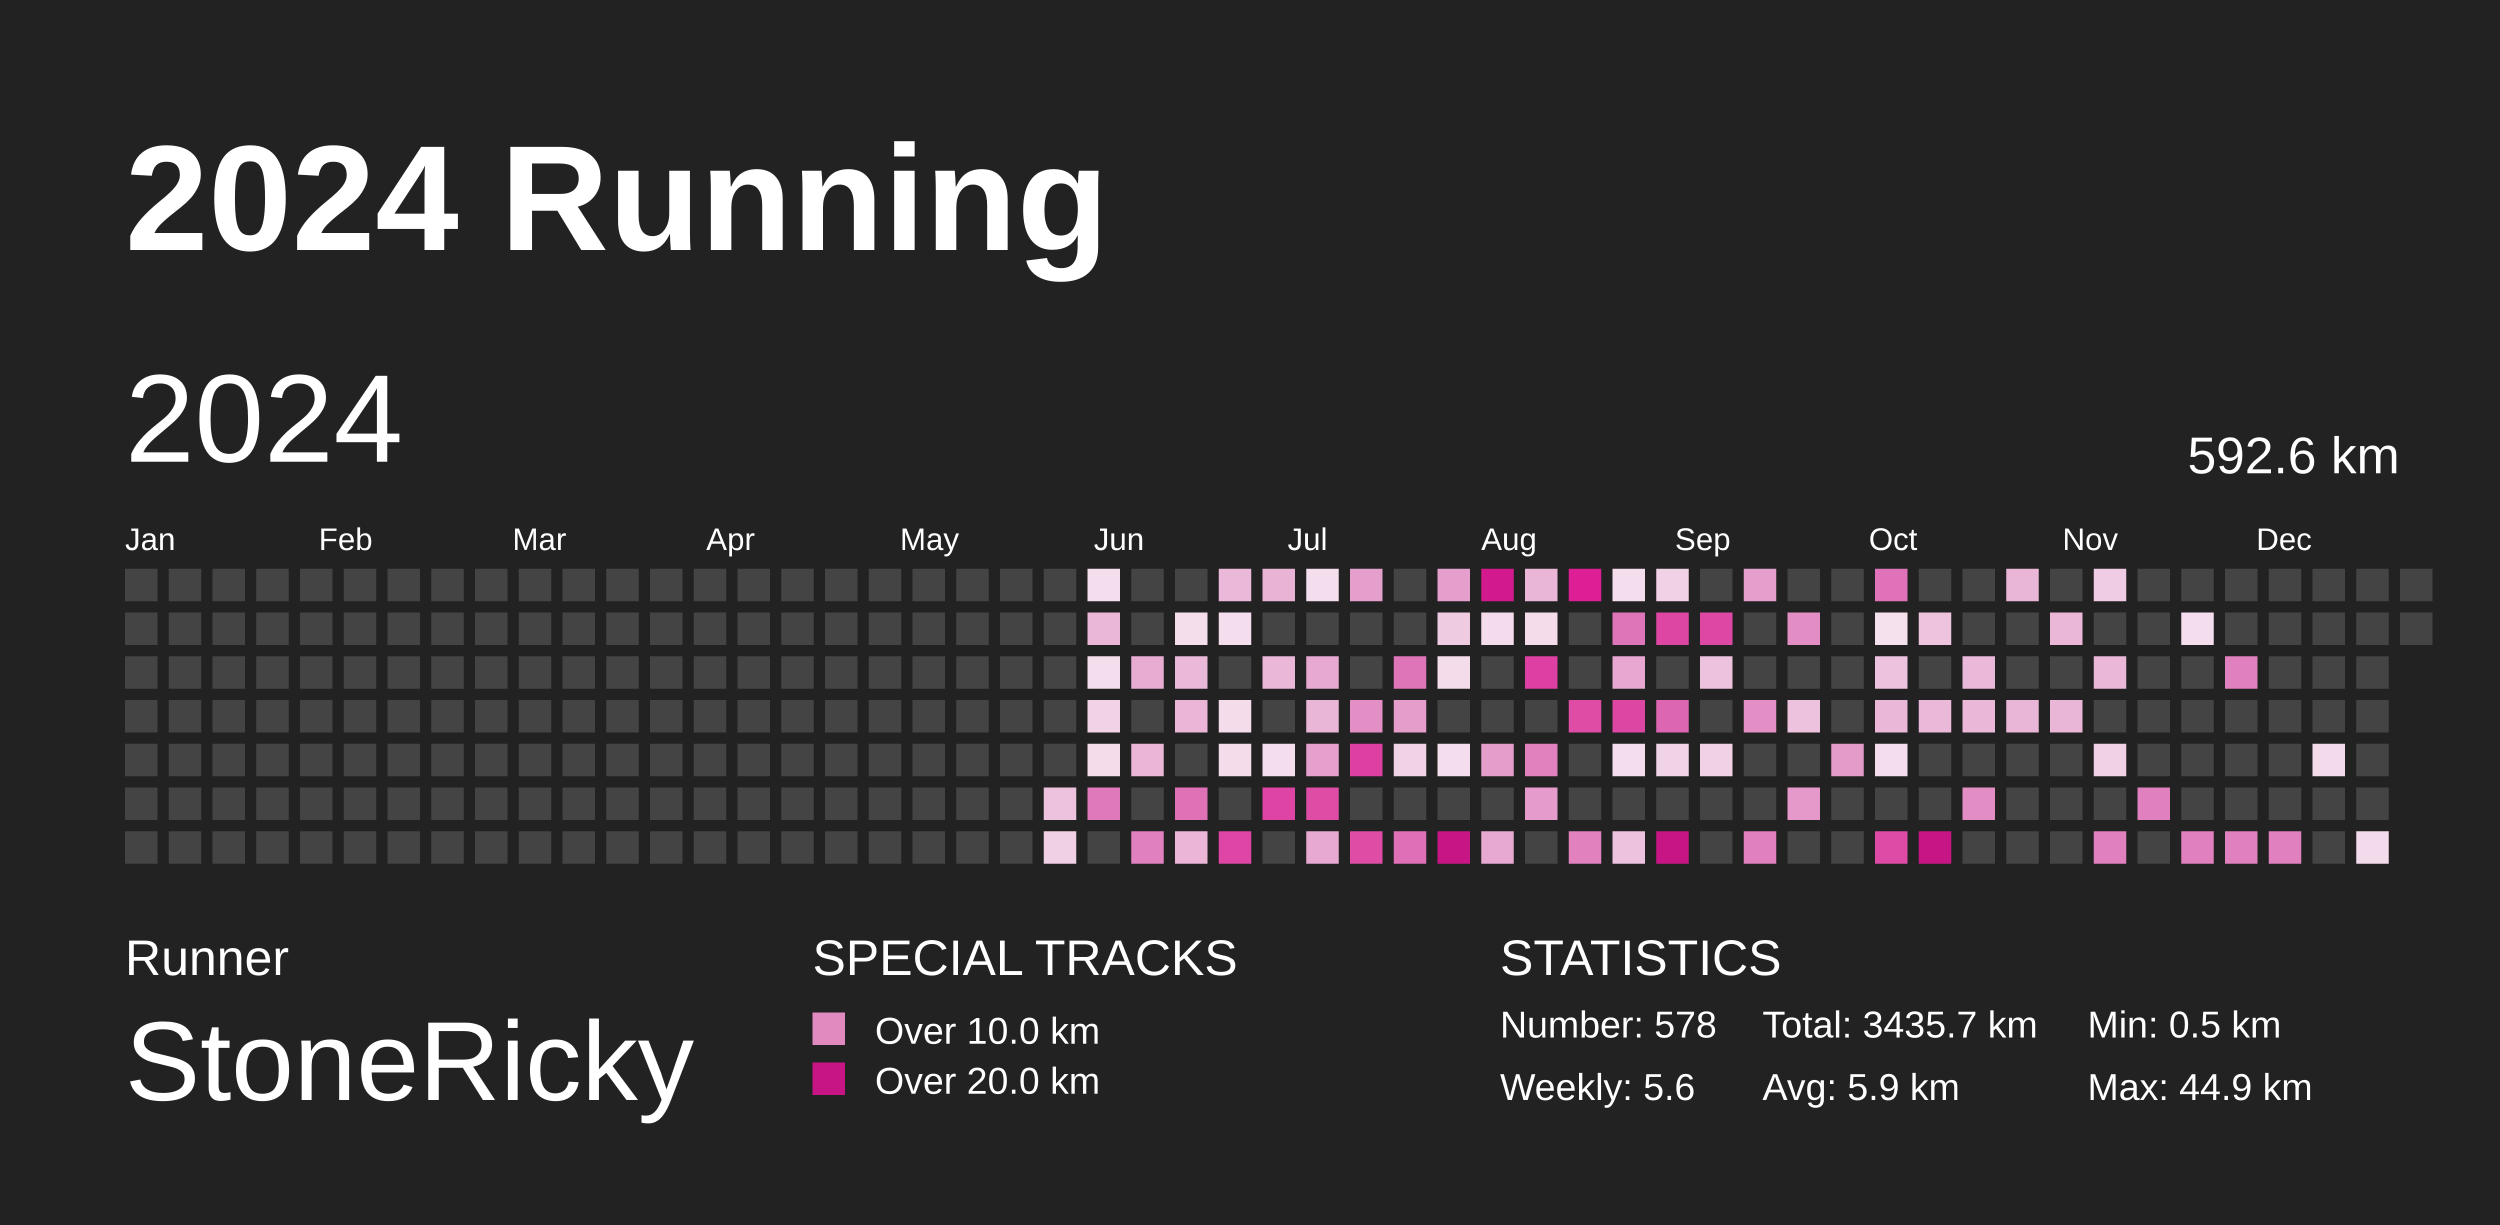
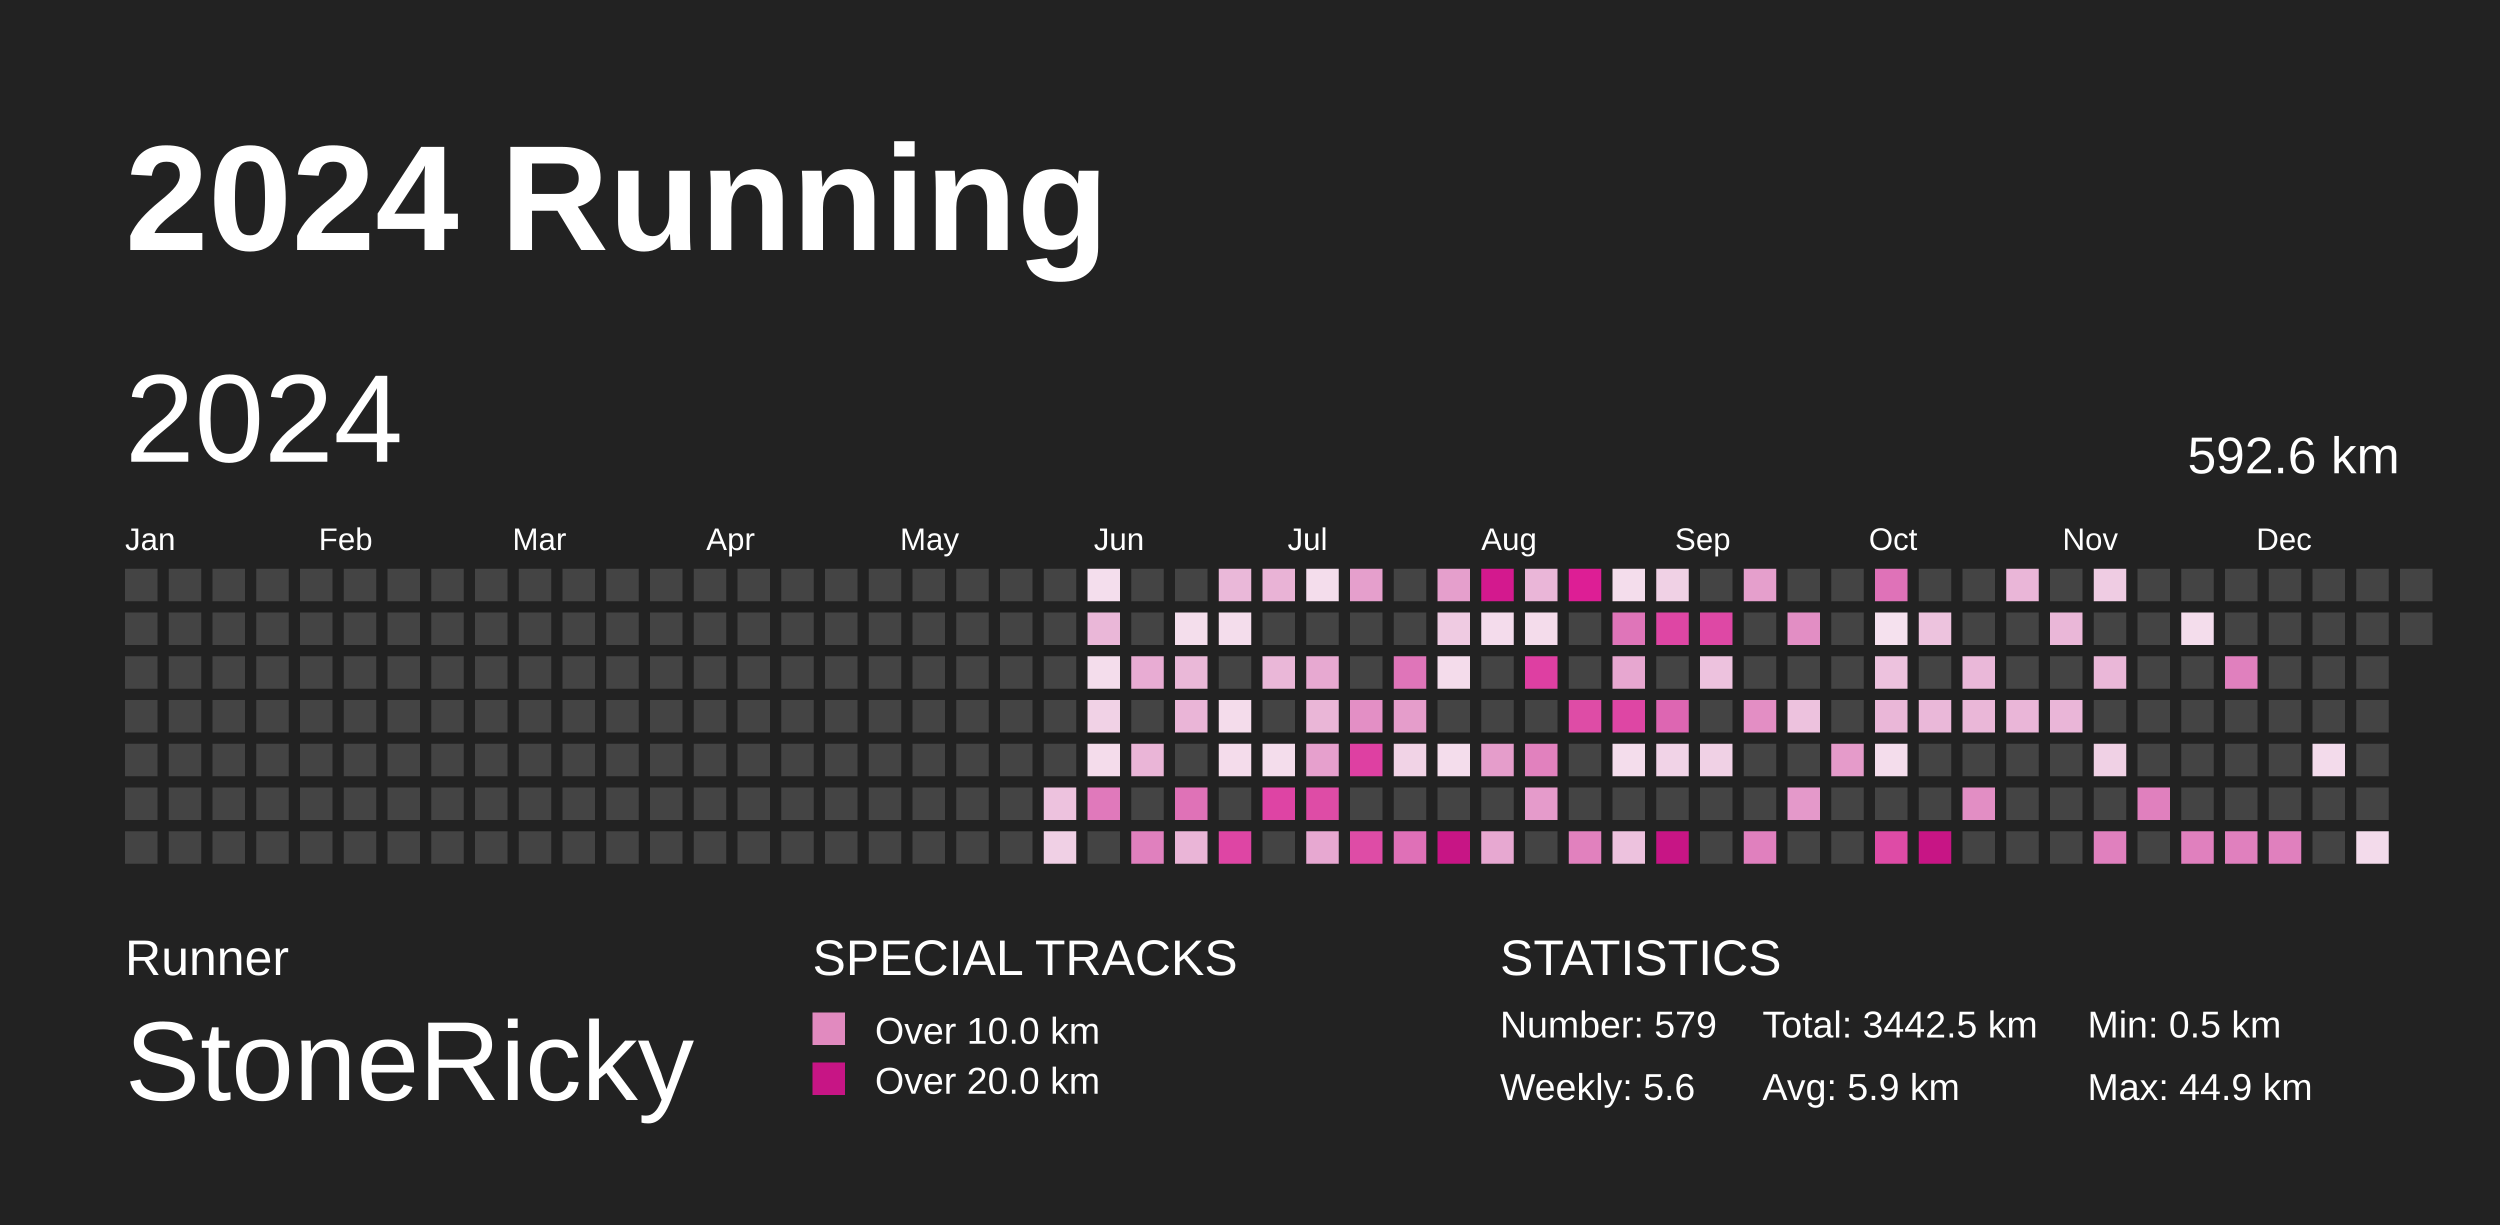
<svg xmlns="http://www.w3.org/2000/svg" baseProfile="full" height="98mm" version="1.1" viewBox="0,0,200,98" width="200mm">
-   <defs />
+   <defs>
+     <pattern height="2" id="indoor-stripe" patternUnits="userSpaceOnUse" width="2">
+       <line stroke="white" stroke-opacity="0.45" stroke-width="0.5" x1="0" x2="2" y1="2" y2="0" />
+     </pattern>
+   </defs>
  <rect fill="#222222" height="98" width="200" x="0" y="0" />
  <text fill="#FFFFFF" style="font-size:12px; font-family:Arial; font-weight:bold;" x="10" y="20">2024 Running</text>
  <text fill="#FFFFFF" style="font-size:4px; font-family:Arial" x="10" y="78">Runner</text>
  <text fill="#FFFFFF" style="font-size:9px; font-family:Arial" x="10" y="88">StoneRicky</text>
  <text fill="#FFFFFF" style="font-size:4px; font-family:Arial" x="65" y="78">SPECIAL TRACKS</text>
  <rect fill="#E18ABF" height="2.6" width="2.6" x="65" y="81" />
  <text fill="#FFFFFF" style="font-size:3px; font-family:Arial" x="70" y="83.5">Over 10.0 km</text>
  <rect fill="#C71585" height="2.6" width="2.6" x="65" y="85" />
  <text fill="#FFFFFF" style="font-size:3px; font-family:Arial" x="70" y="87.5">Over 20.0 km</text>
  <text fill="#FFFFFF" style="font-size:4px; font-family:Arial" x="120" y="78">STATISTICS</text>
-   <text fill="#FFFFFF" style="font-size:3px; font-family:Arial" x="120" y="83">Number: 578</text>
+   <text fill="#FFFFFF" style="font-size:3px; font-family:Arial" x="120" y="83">Number: 579</text>
  <text fill="#FFFFFF" style="font-size:3px; font-family:Arial" x="120" y="88">Weekly: 5.6</text>
-   <text fill="#FFFFFF" style="font-size:3px; font-family:Arial" x="141" y="83">Total: 3435.7 km</text>
+   <text fill="#FFFFFF" style="font-size:3px; font-family:Arial" x="141" y="83">Total: 3442.5 km</text>
  <text fill="#FFFFFF" style="font-size:3px; font-family:Arial" x="141" y="88">Avg: 5.9 km</text>
  <text fill="#FFFFFF" style="font-size:3px; font-family:Arial" x="167" y="83">Min: 0.5 km</text>
  <text fill="#FFFFFF" style="font-size:3px; font-family:Arial" x="167" y="88">Max: 44.9 km</text>
  <text dominant-baseline="hanging" fill="#FFFFFF" style="font-size:10.0px; font-family:Arial;" x="10" y="30">2024</text>
  <text dominant-baseline="hanging" fill="#FFFFFF" style="font-size:4.125px; font-family:Arial;" x="175" y="35">592.6 km</text>
  <text fill="#FFFFFF" style="font-size:2.5px; font-family:Arial" x="10.0" y="44">Jan</text>
  <text fill="#FFFFFF" style="font-size:2.5px; font-family:Arial" x="25.5" y="44">Feb</text>
  <text fill="#FFFFFF" style="font-size:2.5px; font-family:Arial" x="41.0" y="44">Mar</text>
  <text fill="#FFFFFF" style="font-size:2.5px; font-family:Arial" x="56.5" y="44">Apr</text>
  <text fill="#FFFFFF" style="font-size:2.5px; font-family:Arial" x="72.0" y="44">May</text>
  <text fill="#FFFFFF" style="font-size:2.5px; font-family:Arial" x="87.5" y="44">Jun</text>
  <text fill="#FFFFFF" style="font-size:2.5px; font-family:Arial" x="103.0" y="44">Jul</text>
  <text fill="#FFFFFF" style="font-size:2.5px; font-family:Arial" x="118.5" y="44">Aug</text>
  <text fill="#FFFFFF" style="font-size:2.5px; font-family:Arial" x="134.0" y="44">Sep</text>
  <text fill="#FFFFFF" style="font-size:2.5px; font-family:Arial" x="149.5" y="44">Oct</text>
  <text fill="#FFFFFF" style="font-size:2.5px; font-family:Arial" x="165.0" y="44">Nov</text>
  <text fill="#FFFFFF" style="font-size:2.5px; font-family:Arial" x="180.5" y="44">Dec</text>
  <rect fill="#444444" height="2.6" width="2.6" x="10.0" y="45.5" />
  <rect fill="#444444" height="2.6" width="2.6" x="10.0" y="49.0" />
  <rect fill="#444444" height="2.6" width="2.6" x="10.0" y="52.5" />
  <rect fill="#444444" height="2.6" width="2.6" x="10.0" y="56.0" />
  <rect fill="#444444" height="2.6" width="2.6" x="10.0" y="59.5" />
  <rect fill="#444444" height="2.6" width="2.6" x="10.0" y="63.0" />
  <rect fill="#444444" height="2.6" width="2.6" x="10.0" y="66.5" />
  <rect fill="#444444" height="2.6" width="2.6" x="13.5" y="45.5" />
  <rect fill="#444444" height="2.6" width="2.6" x="13.5" y="49.0" />
  <rect fill="#444444" height="2.6" width="2.6" x="13.5" y="52.5" />
  <rect fill="#444444" height="2.6" width="2.6" x="13.5" y="56.0" />
  <rect fill="#444444" height="2.6" width="2.6" x="13.5" y="59.5" />
  <rect fill="#444444" height="2.6" width="2.6" x="13.5" y="63.0" />
  <rect fill="#444444" height="2.6" width="2.6" x="13.5" y="66.5" />
  <rect fill="#444444" height="2.6" width="2.6" x="17.0" y="45.5" />
  <rect fill="#444444" height="2.6" width="2.6" x="17.0" y="49.0" />
  <rect fill="#444444" height="2.6" width="2.6" x="17.0" y="52.5" />
  <rect fill="#444444" height="2.6" width="2.6" x="17.0" y="56.0" />
  <rect fill="#444444" height="2.6" width="2.6" x="17.0" y="59.5" />
  <rect fill="#444444" height="2.6" width="2.6" x="17.0" y="63.0" />
  <rect fill="#444444" height="2.6" width="2.6" x="17.0" y="66.5" />
  <rect fill="#444444" height="2.6" width="2.6" x="20.5" y="45.5" />
  <rect fill="#444444" height="2.6" width="2.6" x="20.5" y="49.0" />
  <rect fill="#444444" height="2.6" width="2.6" x="20.5" y="52.5" />
  <rect fill="#444444" height="2.6" width="2.6" x="20.5" y="56.0" />
  <rect fill="#444444" height="2.6" width="2.6" x="20.5" y="59.5" />
  <rect fill="#444444" height="2.6" width="2.6" x="20.5" y="63.0" />
  <rect fill="#444444" height="2.6" width="2.6" x="20.5" y="66.5" />
  <rect fill="#444444" height="2.6" width="2.6" x="24.0" y="45.5" />
  <rect fill="#444444" height="2.6" width="2.6" x="24.0" y="49.0" />
  <rect fill="#444444" height="2.6" width="2.6" x="24.0" y="52.5" />
  <rect fill="#444444" height="2.6" width="2.6" x="24.0" y="56.0" />
  <rect fill="#444444" height="2.6" width="2.6" x="24.0" y="59.5" />
  <rect fill="#444444" height="2.6" width="2.6" x="24.0" y="63.0" />
  <rect fill="#444444" height="2.6" width="2.6" x="24.0" y="66.5" />
  <rect fill="#444444" height="2.6" width="2.6" x="27.5" y="45.5" />
  <rect fill="#444444" height="2.6" width="2.6" x="27.5" y="49.0" />
  <rect fill="#444444" height="2.6" width="2.6" x="27.5" y="52.5" />
  <rect fill="#444444" height="2.6" width="2.6" x="27.5" y="56.0" />
  <rect fill="#444444" height="2.6" width="2.6" x="27.5" y="59.5" />
  <rect fill="#444444" height="2.6" width="2.6" x="27.5" y="63.0" />
  <rect fill="#444444" height="2.6" width="2.6" x="27.5" y="66.5" />
  <rect fill="#444444" height="2.6" width="2.6" x="31.0" y="45.5" />
  <rect fill="#444444" height="2.6" width="2.6" x="31.0" y="49.0" />
  <rect fill="#444444" height="2.6" width="2.6" x="31.0" y="52.5" />
  <rect fill="#444444" height="2.6" width="2.6" x="31.0" y="56.0" />
  <rect fill="#444444" height="2.6" width="2.6" x="31.0" y="59.5" />
  <rect fill="#444444" height="2.6" width="2.6" x="31.0" y="63.0" />
  <rect fill="#444444" height="2.6" width="2.6" x="31.0" y="66.5" />
  <rect fill="#444444" height="2.6" width="2.6" x="34.5" y="45.5" />
  <rect fill="#444444" height="2.6" width="2.6" x="34.5" y="49.0" />
  <rect fill="#444444" height="2.6" width="2.6" x="34.5" y="52.5" />
  <rect fill="#444444" height="2.6" width="2.6" x="34.5" y="56.0" />
  <rect fill="#444444" height="2.6" width="2.6" x="34.5" y="59.5" />
  <rect fill="#444444" height="2.6" width="2.6" x="34.5" y="63.0" />
  <rect fill="#444444" height="2.6" width="2.6" x="34.5" y="66.5" />
  <rect fill="#444444" height="2.6" width="2.6" x="38.0" y="45.5" />
  <rect fill="#444444" height="2.6" width="2.6" x="38.0" y="49.0" />
  <rect fill="#444444" height="2.6" width="2.6" x="38.0" y="52.5" />
  <rect fill="#444444" height="2.6" width="2.6" x="38.0" y="56.0" />
  <rect fill="#444444" height="2.6" width="2.6" x="38.0" y="59.5" />
  <rect fill="#444444" height="2.6" width="2.6" x="38.0" y="63.0" />
  <rect fill="#444444" height="2.6" width="2.6" x="38.0" y="66.5" />
  <rect fill="#444444" height="2.6" width="2.6" x="41.5" y="45.5" />
  <rect fill="#444444" height="2.6" width="2.6" x="41.5" y="49.0" />
  <rect fill="#444444" height="2.6" width="2.6" x="41.5" y="52.5" />
  <rect fill="#444444" height="2.6" width="2.6" x="41.5" y="56.0" />
  <rect fill="#444444" height="2.6" width="2.6" x="41.5" y="59.5" />
  <rect fill="#444444" height="2.6" width="2.6" x="41.5" y="63.0" />
  <rect fill="#444444" height="2.6" width="2.6" x="41.5" y="66.5" />
  <rect fill="#444444" height="2.6" width="2.6" x="45.0" y="45.5" />
  <rect fill="#444444" height="2.6" width="2.6" x="45.0" y="49.0" />
  <rect fill="#444444" height="2.6" width="2.6" x="45.0" y="52.5" />
  <rect fill="#444444" height="2.6" width="2.6" x="45.0" y="56.0" />
  <rect fill="#444444" height="2.6" width="2.6" x="45.0" y="59.5" />
  <rect fill="#444444" height="2.6" width="2.6" x="45.0" y="63.0" />
  <rect fill="#444444" height="2.6" width="2.6" x="45.0" y="66.5" />
  <rect fill="#444444" height="2.6" width="2.6" x="48.5" y="45.5" />
  <rect fill="#444444" height="2.6" width="2.6" x="48.5" y="49.0" />
  <rect fill="#444444" height="2.6" width="2.6" x="48.5" y="52.5" />
  <rect fill="#444444" height="2.6" width="2.6" x="48.5" y="56.0" />
  <rect fill="#444444" height="2.6" width="2.6" x="48.5" y="59.5" />
  <rect fill="#444444" height="2.6" width="2.6" x="48.5" y="63.0" />
  <rect fill="#444444" height="2.6" width="2.6" x="48.5" y="66.5" />
  <rect fill="#444444" height="2.6" width="2.6" x="52.0" y="45.5" />
  <rect fill="#444444" height="2.6" width="2.6" x="52.0" y="49.0" />
  <rect fill="#444444" height="2.6" width="2.6" x="52.0" y="52.5" />
  <rect fill="#444444" height="2.6" width="2.6" x="52.0" y="56.0" />
  <rect fill="#444444" height="2.6" width="2.6" x="52.0" y="59.5" />
  <rect fill="#444444" height="2.6" width="2.6" x="52.0" y="63.0" />
  <rect fill="#444444" height="2.6" width="2.6" x="52.0" y="66.5" />
  <rect fill="#444444" height="2.6" width="2.6" x="55.5" y="45.5" />
  <rect fill="#444444" height="2.6" width="2.6" x="55.5" y="49.0" />
  <rect fill="#444444" height="2.6" width="2.6" x="55.5" y="52.5" />
  <rect fill="#444444" height="2.6" width="2.6" x="55.5" y="56.0" />
  <rect fill="#444444" height="2.6" width="2.6" x="55.5" y="59.5" />
  <rect fill="#444444" height="2.6" width="2.6" x="55.5" y="63.0" />
  <rect fill="#444444" height="2.6" width="2.6" x="55.5" y="66.5" />
  <rect fill="#444444" height="2.6" width="2.6" x="59.0" y="45.5" />
  <rect fill="#444444" height="2.6" width="2.6" x="59.0" y="49.0" />
  <rect fill="#444444" height="2.6" width="2.6" x="59.0" y="52.5" />
  <rect fill="#444444" height="2.6" width="2.6" x="59.0" y="56.0" />
  <rect fill="#444444" height="2.6" width="2.6" x="59.0" y="59.5" />
  <rect fill="#444444" height="2.6" width="2.6" x="59.0" y="63.0" />
  <rect fill="#444444" height="2.6" width="2.6" x="59.0" y="66.5" />
  <rect fill="#444444" height="2.6" width="2.6" x="62.5" y="45.5" />
  <rect fill="#444444" height="2.6" width="2.6" x="62.5" y="49.0" />
  <rect fill="#444444" height="2.6" width="2.6" x="62.5" y="52.5" />
  <rect fill="#444444" height="2.6" width="2.6" x="62.5" y="56.0" />
  <rect fill="#444444" height="2.6" width="2.6" x="62.5" y="59.5" />
  <rect fill="#444444" height="2.6" width="2.6" x="62.5" y="63.0" />
  <rect fill="#444444" height="2.6" width="2.6" x="62.5" y="66.5" />
  <rect fill="#444444" height="2.6" width="2.6" x="66.0" y="45.5" />
  <rect fill="#444444" height="2.6" width="2.6" x="66.0" y="49.0" />
  <rect fill="#444444" height="2.6" width="2.6" x="66.0" y="52.5" />
  <rect fill="#444444" height="2.6" width="2.6" x="66.0" y="56.0" />
  <rect fill="#444444" height="2.6" width="2.6" x="66.0" y="59.5" />
  <rect fill="#444444" height="2.6" width="2.6" x="66.0" y="63.0" />
  <rect fill="#444444" height="2.6" width="2.6" x="66.0" y="66.5" />
  <rect fill="#444444" height="2.6" width="2.6" x="69.5" y="45.5" />
  <rect fill="#444444" height="2.6" width="2.6" x="69.5" y="49.0" />
  <rect fill="#444444" height="2.6" width="2.6" x="69.5" y="52.5" />
  <rect fill="#444444" height="2.6" width="2.6" x="69.5" y="56.0" />
  <rect fill="#444444" height="2.6" width="2.6" x="69.5" y="59.5" />
  <rect fill="#444444" height="2.6" width="2.6" x="69.5" y="63.0" />
  <rect fill="#444444" height="2.6" width="2.6" x="69.5" y="66.5" />
  <rect fill="#444444" height="2.6" width="2.6" x="73.0" y="45.5" />
  <rect fill="#444444" height="2.6" width="2.6" x="73.0" y="49.0" />
  <rect fill="#444444" height="2.6" width="2.6" x="73.0" y="52.5" />
  <rect fill="#444444" height="2.6" width="2.6" x="73.0" y="56.0" />
  <rect fill="#444444" height="2.6" width="2.6" x="73.0" y="59.5" />
  <rect fill="#444444" height="2.6" width="2.6" x="73.0" y="63.0" />
  <rect fill="#444444" height="2.6" width="2.6" x="73.0" y="66.5" />
  <rect fill="#444444" height="2.6" width="2.6" x="76.5" y="45.5" />
  <rect fill="#444444" height="2.6" width="2.6" x="76.5" y="49.0" />
  <rect fill="#444444" height="2.6" width="2.6" x="76.5" y="52.5" />
  <rect fill="#444444" height="2.6" width="2.6" x="76.5" y="56.0" />
  <rect fill="#444444" height="2.6" width="2.6" x="76.5" y="59.5" />
  <rect fill="#444444" height="2.6" width="2.6" x="76.5" y="63.0" />
  <rect fill="#444444" height="2.6" width="2.6" x="76.5" y="66.5" />
  <rect fill="#444444" height="2.6" width="2.6" x="80.0" y="45.5" />
  <rect fill="#444444" height="2.6" width="2.6" x="80.0" y="49.0" />
  <rect fill="#444444" height="2.6" width="2.6" x="80.0" y="52.5" />
  <rect fill="#444444" height="2.6" width="2.6" x="80.0" y="56.0" />
  <rect fill="#444444" height="2.6" width="2.6" x="80.0" y="59.5" />
  <rect fill="#444444" height="2.6" width="2.6" x="80.0" y="63.0" />
  <rect fill="#444444" height="2.6" width="2.6" x="80.0" y="66.5" />
  <rect fill="#444444" height="2.6" width="2.6" x="83.5" y="45.5" />
  <rect fill="#444444" height="2.6" width="2.6" x="83.5" y="49.0" />
  <rect fill="#444444" height="2.6" width="2.6" x="83.5" y="52.5" />
  <rect fill="#444444" height="2.6" width="2.6" x="83.5" y="56.0" />
  <rect fill="#444444" height="2.6" width="2.6" x="83.5" y="59.5" />
  <rect fill="#edc2de" height="2.6" width="2.6" x="83.5" y="63.0" />
  <rect fill="#f0d0e5" height="2.6" width="2.6" x="83.5" y="66.5" />
  <rect fill="#f4deed" height="2.6" width="2.6" x="87.0" y="45.5" />
  <rect fill="#eab7d8" height="2.6" width="2.6" x="87.0" y="49.0" />
  <rect fill="#f4ddec" height="2.6" width="2.6" x="87.0" y="52.5" />
  <rect fill="#f1d2e6" height="2.6" width="2.6" x="87.0" y="56.0" />
  <rect fill="#f4dceb" height="2.6" width="2.6" x="87.0" y="59.5" />
  <rect fill="#e079bb" height="2.6" width="2.6" x="87.0" y="63.0" />
  <rect fill="#444444" height="2.6" width="2.6" x="87.0" y="66.5" />
  <rect fill="#444444" height="2.6" width="2.6" x="90.5" y="45.5" />
  <rect fill="#444444" height="2.6" width="2.6" x="90.5" y="49.0" />
  <rect fill="#e8acd3" height="2.6" width="2.6" x="90.5" y="52.5" />
  <rect fill="#444444" height="2.6" width="2.6" x="90.5" y="56.0" />
  <rect fill="#eab5d7" height="2.6" width="2.6" x="90.5" y="59.5" />
  <rect fill="#444444" height="2.6" width="2.6" x="90.5" y="63.0" />
  <rect fill="#e080be" height="2.6" width="2.6" x="90.5" y="66.5" />
  <rect fill="#444444" height="2.6" width="2.6" x="94.0" y="45.5" />
  <rect fill="#f4deec" height="2.6" width="2.6" x="94.0" y="49.0" />
  <rect fill="#eab8d8" height="2.6" width="2.6" x="94.0" y="52.5" />
  <rect fill="#eab5d7" height="2.6" width="2.6" x="94.0" y="56.0" />
  <rect fill="#444444" height="2.6" width="2.6" x="94.0" y="59.5" />
  <rect fill="#df72b7" height="2.6" width="2.6" x="94.0" y="63.0" />
  <rect fill="#eab5d7" height="2.6" width="2.6" x="94.0" y="66.5" />
  <rect fill="#eab8d9" height="2.6" width="2.6" x="97.5" y="45.5" />
  <rect fill="#f4ddec" height="2.6" width="2.6" x="97.5" y="49.0" />
  <rect fill="#444444" height="2.6" width="2.6" x="97.5" y="52.5" />
  <rect fill="#f4dceb" height="2.6" width="2.6" x="97.5" y="56.0" />
  <rect fill="#f4dceb" height="2.6" width="2.6" x="97.5" y="59.5" />
  <rect fill="#444444" height="2.6" width="2.6" x="97.5" y="63.0" />
  <rect fill="#de45a4" height="2.6" width="2.6" x="97.5" y="66.5" />
  <rect fill="#e9b3d6" height="2.6" width="2.6" x="101.0" y="45.5" />
  <rect fill="#444444" height="2.6" width="2.6" x="101.0" y="49.0" />
  <rect fill="#eab7d8" height="2.6" width="2.6" x="101.0" y="52.5" />
  <rect fill="#444444" height="2.6" width="2.6" x="101.0" y="56.0" />
  <rect fill="#f4ddec" height="2.6" width="2.6" x="101.0" y="59.5" />
  <rect fill="#de44a4" height="2.6" width="2.6" x="101.0" y="63.0" />
  <rect fill="#444444" height="2.6" width="2.6" x="101.0" y="66.5" />
  <rect fill="#f4ddec" height="2.6" width="2.6" x="104.5" y="45.5" />
  <rect fill="#444444" height="2.6" width="2.6" x="104.5" y="49.0" />
  <rect fill="#e7a9d1" height="2.6" width="2.6" x="104.5" y="52.5" />
  <rect fill="#eab6d7" height="2.6" width="2.6" x="104.5" y="56.0" />
  <rect fill="#e6a0cd" height="2.6" width="2.6" x="104.5" y="59.5" />
  <rect fill="#de4ca6" height="2.6" width="2.6" x="104.5" y="63.0" />
  <rect fill="#e7a8d1" height="2.6" width="2.6" x="104.5" y="66.5" />
  <rect fill="#e59fcc" height="2.6" width="2.6" x="108.0" y="45.5" />
  <rect fill="#444444" height="2.6" width="2.6" x="108.0" y="49.0" />
  <rect fill="#444444" height="2.6" width="2.6" x="108.0" y="52.5" />
  <rect fill="#e38fc5" height="2.6" width="2.6" x="108.0" y="56.0" />
  <rect fill="#de40a2" height="2.6" width="2.6" x="108.0" y="59.5" />
  <rect fill="#444444" height="2.6" width="2.6" x="108.0" y="63.0" />
  <rect fill="#de4ca6" height="2.6" width="2.6" x="108.0" y="66.5" />
  <rect fill="#444444" height="2.6" width="2.6" x="111.5" y="45.5" />
  <rect fill="#444444" height="2.6" width="2.6" x="111.5" y="49.0" />
  <rect fill="#df75b9" height="2.6" width="2.6" x="111.5" y="52.5" />
  <rect fill="#e59dcb" height="2.6" width="2.6" x="111.5" y="56.0" />
  <rect fill="#f1d3e6" height="2.6" width="2.6" x="111.5" y="59.5" />
  <rect fill="#444444" height="2.6" width="2.6" x="111.5" y="63.0" />
  <rect fill="#df70b7" height="2.6" width="2.6" x="111.5" y="66.5" />
  <rect fill="#e59fcc" height="2.6" width="2.6" x="115.0" y="45.5" />
  <rect fill="#efcbe2" height="2.6" width="2.6" x="115.0" y="49.0" />
  <rect fill="#f4dceb" height="2.6" width="2.6" x="115.0" y="52.5" />
  <rect fill="#444444" height="2.6" width="2.6" x="115.0" y="56.0" />
  <rect fill="#f4ddec" height="2.6" width="2.6" x="115.0" y="59.5" />
  <rect fill="#444444" height="2.6" width="2.6" x="115.0" y="63.0" />
  <rect fill="#C71585" height="2.6" width="2.6" x="115.0" y="66.5" />
  <rect fill="#d3198e" height="2.6" width="2.6" x="118.5" y="45.5" />
  <rect fill="#f4dcec" height="2.6" width="2.6" x="118.5" y="49.0" />
  <rect fill="#444444" height="2.6" width="2.6" x="118.5" y="52.5" />
  <rect fill="#444444" height="2.6" width="2.6" x="118.5" y="56.0" />
  <rect fill="#e59dcb" height="2.6" width="2.6" x="118.5" y="59.5" />
  <rect fill="#444444" height="2.6" width="2.6" x="118.5" y="63.0" />
  <rect fill="#e7a8d1" height="2.6" width="2.6" x="118.5" y="66.5" />
  <rect fill="#eab6d8" height="2.6" width="2.6" x="122.0" y="45.5" />
  <rect fill="#f4dceb" height="2.6" width="2.6" x="122.0" y="49.0" />
  <rect fill="#de3fa2" height="2.6" width="2.6" x="122.0" y="52.5" />
  <rect fill="#444444" height="2.6" width="2.6" x="122.0" y="56.0" />
  <rect fill="#e181be" height="2.6" width="2.6" x="122.0" y="59.5" />
  <rect fill="#e59bcb" height="2.6" width="2.6" x="122.0" y="63.0" />
  <rect fill="#444444" height="2.6" width="2.6" x="122.0" y="66.5" />
  <rect fill="#dd1e95" height="2.6" width="2.6" x="125.5" y="45.5" />
  <rect fill="#444444" height="2.6" width="2.6" x="125.5" y="49.0" />
  <rect fill="#444444" height="2.6" width="2.6" x="125.5" y="52.5" />
  <rect fill="#de4ca6" height="2.6" width="2.6" x="125.5" y="56.0" />
  <rect fill="#444444" height="2.6" width="2.6" x="125.5" y="59.5" />
  <rect fill="#444444" height="2.6" width="2.6" x="125.5" y="63.0" />
  <rect fill="#e181be" height="2.6" width="2.6" x="125.5" y="66.5" />
  <rect fill="#f4ddec" height="2.6" width="2.6" x="129.0" y="45.5" />
  <rect fill="#df75b9" height="2.6" width="2.6" x="129.0" y="49.0" />
  <rect fill="#e7a7d0" height="2.6" width="2.6" x="129.0" y="52.5" />
  <rect fill="#de46a4" height="2.6" width="2.6" x="129.0" y="56.0" />
  <rect fill="#f4ddec" height="2.6" width="2.6" x="129.0" y="59.5" />
  <rect fill="#444444" height="2.6" width="2.6" x="129.0" y="63.0" />
  <rect fill="#edc2de" height="2.6" width="2.6" x="129.0" y="66.5" />
  <rect fill="#f0d1e5" height="2.6" width="2.6" x="132.5" y="45.5" />
  <rect fill="#de46a4" height="2.6" width="2.6" x="132.5" y="49.0" />
  <rect fill="#444444" height="2.6" width="2.6" x="132.5" y="52.5" />
  <rect fill="#dd66b2" height="2.6" width="2.6" x="132.5" y="56.0" />
  <rect fill="#f1d3e7" height="2.6" width="2.6" x="132.5" y="59.5" />
  <rect fill="#444444" height="2.6" width="2.6" x="132.5" y="63.0" />
  <rect fill="#C71585" height="2.6" width="2.6" x="132.5" y="66.5" />
  <rect fill="#444444" height="2.6" width="2.6" x="136.0" y="45.5" />
  <rect fill="#de48a5" height="2.6" width="2.6" x="136.0" y="49.0" />
  <rect fill="#edc2de" height="2.6" width="2.6" x="136.0" y="52.5" />
  <rect fill="#444444" height="2.6" width="2.6" x="136.0" y="56.0" />
  <rect fill="#f0d1e5" height="2.6" width="2.6" x="136.0" y="59.5" />
  <rect fill="#444444" height="2.6" width="2.6" x="136.0" y="63.0" />
  <rect fill="#444444" height="2.6" width="2.6" x="136.0" y="66.5" />
  <rect fill="#e59fcc" height="2.6" width="2.6" x="139.5" y="45.5" />
  <rect fill="#444444" height="2.6" width="2.6" x="139.5" y="49.0" />
  <rect fill="#444444" height="2.6" width="2.6" x="139.5" y="52.5" />
  <rect fill="#e38ec4" height="2.6" width="2.6" x="139.5" y="56.0" />
  <rect fill="#444444" height="2.6" width="2.6" x="139.5" y="59.5" />
  <rect fill="#444444" height="2.6" width="2.6" x="139.5" y="63.0" />
  <rect fill="#e080be" height="2.6" width="2.6" x="139.5" y="66.5" />
  <rect fill="#444444" height="2.6" width="2.6" x="143.0" y="45.5" />
  <rect fill="#e28ec4" height="2.6" width="2.6" x="143.0" y="49.0" />
  <rect fill="#444444" height="2.6" width="2.6" x="143.0" y="52.5" />
  <rect fill="#edc2de" height="2.6" width="2.6" x="143.0" y="56.0" />
  <rect fill="#444444" height="2.6" width="2.6" x="143.0" y="59.5" />
  <rect fill="#e499ca" height="2.6" width="2.6" x="143.0" y="63.0" />
  <rect fill="#444444" height="2.6" width="2.6" x="143.0" y="66.5" />
  <rect fill="#444444" height="2.6" width="2.6" x="146.5" y="45.5" />
  <rect fill="#444444" height="2.6" width="2.6" x="146.5" y="49.0" />
  <rect fill="#444444" height="2.6" width="2.6" x="146.5" y="52.5" />
  <rect fill="#444444" height="2.6" width="2.6" x="146.5" y="56.0" />
  <rect fill="#e59bca" height="2.6" width="2.6" x="146.5" y="59.5" />
  <rect fill="#444444" height="2.6" width="2.6" x="146.5" y="63.0" />
  <rect fill="#444444" height="2.6" width="2.6" x="146.5" y="66.5" />
  <rect fill="#df72b8" height="2.6" width="2.6" x="150.0" y="45.5" />
  <rect fill="#f5e1ee" height="2.6" width="2.6" x="150.0" y="49.0" />
  <rect fill="#edc2de" height="2.6" width="2.6" x="150.0" y="52.5" />
  <rect fill="#eab7d8" height="2.6" width="2.6" x="150.0" y="56.0" />
  <rect fill="#f4ddec" height="2.6" width="2.6" x="150.0" y="59.5" />
  <rect fill="#444444" height="2.6" width="2.6" x="150.0" y="63.0" />
  <rect fill="#de4ba6" height="2.6" width="2.6" x="150.0" y="66.5" />
  <rect fill="#444444" height="2.6" width="2.6" x="153.5" y="45.5" />
  <rect fill="#edc3de" height="2.6" width="2.6" x="153.5" y="49.0" />
  <rect fill="#444444" height="2.6" width="2.6" x="153.5" y="52.5" />
  <rect fill="#eab8d9" height="2.6" width="2.6" x="153.5" y="56.0" />
  <rect fill="#444444" height="2.6" width="2.6" x="153.5" y="59.5" />
  <rect fill="#444444" height="2.6" width="2.6" x="153.5" y="63.0" />
  <rect fill="#C71585" height="2.6" width="2.6" x="153.5" y="66.5" />
  <rect fill="#444444" height="2.6" width="2.6" x="157.0" y="45.5" />
  <rect fill="#444444" height="2.6" width="2.6" x="157.0" y="49.0" />
  <rect fill="#eab8d9" height="2.6" width="2.6" x="157.0" y="52.5" />
  <rect fill="#eab7d8" height="2.6" width="2.6" x="157.0" y="56.0" />
  <rect fill="#444444" height="2.6" width="2.6" x="157.0" y="59.5" />
  <rect fill="#e28ec4" height="2.6" width="2.6" x="157.0" y="63.0" />
  <rect fill="#444444" height="2.6" width="2.6" x="157.0" y="66.5" />
  <rect fill="#eab6d8" height="2.6" width="2.6" x="160.5" y="45.5" />
  <rect fill="#444444" height="2.6" width="2.6" x="160.5" y="49.0" />
  <rect fill="#444444" height="2.6" width="2.6" x="160.5" y="52.5" />
  <rect fill="#eab6d8" height="2.6" width="2.6" x="160.5" y="56.0" />
  <rect fill="#444444" height="2.6" width="2.6" x="160.5" y="59.5" />
  <rect fill="#444444" height="2.6" width="2.6" x="160.5" y="63.0" />
  <rect fill="#444444" height="2.6" width="2.6" x="160.5" y="66.5" />
  <rect fill="#444444" height="2.6" width="2.6" x="164.0" y="45.5" />
  <rect fill="#eab7d8" height="2.6" width="2.6" x="164.0" y="49.0" />
  <rect fill="#444444" height="2.6" width="2.6" x="164.0" y="52.5" />
  <rect fill="#eab6d8" height="2.6" width="2.6" x="164.0" y="56.0" />
  <rect fill="#444444" height="2.6" width="2.6" x="164.0" y="59.5" />
  <rect fill="#444444" height="2.6" width="2.6" x="164.0" y="63.0" />
  <rect fill="#444444" height="2.6" width="2.6" x="164.0" y="66.5" />
  <rect fill="#efcce3" height="2.6" width="2.6" x="167.5" y="45.5" />
  <rect fill="#444444" height="2.6" width="2.6" x="167.5" y="49.0" />
  <rect fill="#eab7d8" height="2.6" width="2.6" x="167.5" y="52.5" />
  <rect fill="#444444" height="2.6" width="2.6" x="167.5" y="56.0" />
  <rect fill="#f0d1e5" height="2.6" width="2.6" x="167.5" y="59.5" />
  <rect fill="#444444" height="2.6" width="2.6" x="167.5" y="63.0" />
  <rect fill="#e080be" height="2.6" width="2.6" x="167.5" y="66.5" />
  <rect fill="#444444" height="2.6" width="2.6" x="171.0" y="45.5" />
  <rect fill="#444444" height="2.6" width="2.6" x="171.0" y="49.0" />
  <rect fill="#444444" height="2.6" width="2.6" x="171.0" y="52.5" />
  <rect fill="#444444" height="2.6" width="2.6" x="171.0" y="56.0" />
  <rect fill="#444444" height="2.6" width="2.6" x="171.0" y="59.5" />
  <rect fill="#e080be" height="2.6" width="2.6" x="171.0" y="63.0" />
  <rect fill="#444444" height="2.6" width="2.6" x="171.0" y="66.5" />
  <rect fill="#444444" height="2.6" width="2.6" x="174.5" y="45.5" />
  <rect fill="#f4ddec" height="2.6" width="2.6" x="174.5" y="49.0" />
  <rect fill="#444444" height="2.6" width="2.6" x="174.5" y="52.5" />
  <rect fill="#444444" height="2.6" width="2.6" x="174.5" y="56.0" />
  <rect fill="#444444" height="2.6" width="2.6" x="174.5" y="59.5" />
  <rect fill="#444444" height="2.6" width="2.6" x="174.5" y="63.0" />
  <rect fill="#e080be" height="2.6" width="2.6" x="174.5" y="66.5" />
  <rect fill="#444444" height="2.6" width="2.6" x="178.0" y="45.5" />
  <rect fill="#444444" height="2.6" width="2.6" x="178.0" y="49.0" />
  <rect fill="#e080be" height="2.6" width="2.6" x="178.0" y="52.5" />
  <rect fill="#444444" height="2.6" width="2.6" x="178.0" y="56.0" />
  <rect fill="#444444" height="2.6" width="2.6" x="178.0" y="59.5" />
  <rect fill="#444444" height="2.6" width="2.6" x="178.0" y="63.0" />
  <rect fill="#e080be" height="2.6" width="2.6" x="178.0" y="66.5" />
  <rect fill="#444444" height="2.6" width="2.6" x="181.5" y="45.5" />
  <rect fill="#444444" height="2.6" width="2.6" x="181.5" y="49.0" />
  <rect fill="#444444" height="2.6" width="2.6" x="181.5" y="52.5" />
  <rect fill="#444444" height="2.6" width="2.6" x="181.5" y="56.0" />
  <rect fill="#444444" height="2.6" width="2.6" x="181.5" y="59.5" />
  <rect fill="#444444" height="2.6" width="2.6" x="181.5" y="63.0" />
  <rect fill="#e080be" height="2.6" width="2.6" x="181.5" y="66.5" />
  <rect fill="#444444" height="2.6" width="2.6" x="185.0" y="45.5" />
  <rect fill="#444444" height="2.6" width="2.6" x="185.0" y="49.0" />
  <rect fill="#444444" height="2.6" width="2.6" x="185.0" y="52.5" />
  <rect fill="#444444" height="2.6" width="2.6" x="185.0" y="56.0" />
  <rect fill="#f3dbeb" height="2.6" width="2.6" x="185.0" y="59.5" />
  <rect fill="#444444" height="2.6" width="2.6" x="185.0" y="63.0" />
  <rect fill="#444444" height="2.6" width="2.6" x="185.0" y="66.5" />
  <rect fill="#444444" height="2.6" width="2.6" x="188.5" y="45.5" />
  <rect fill="#444444" height="2.6" width="2.6" x="188.5" y="49.0" />
  <rect fill="#444444" height="2.6" width="2.6" x="188.5" y="52.5" />
  <rect fill="#444444" height="2.6" width="2.6" x="188.5" y="56.0" />
  <rect fill="#444444" height="2.6" width="2.6" x="188.5" y="59.5" />
  <rect fill="#444444" height="2.6" width="2.6" x="188.5" y="63.0" />
  <rect fill="#f3dbeb" height="2.6" width="2.6" x="188.5" y="66.5" />
  <rect fill="#444444" height="2.6" width="2.6" x="192.0" y="45.5" />
  <rect fill="#444444" height="2.6" width="2.6" x="192.0" y="49.0" />
</svg>
